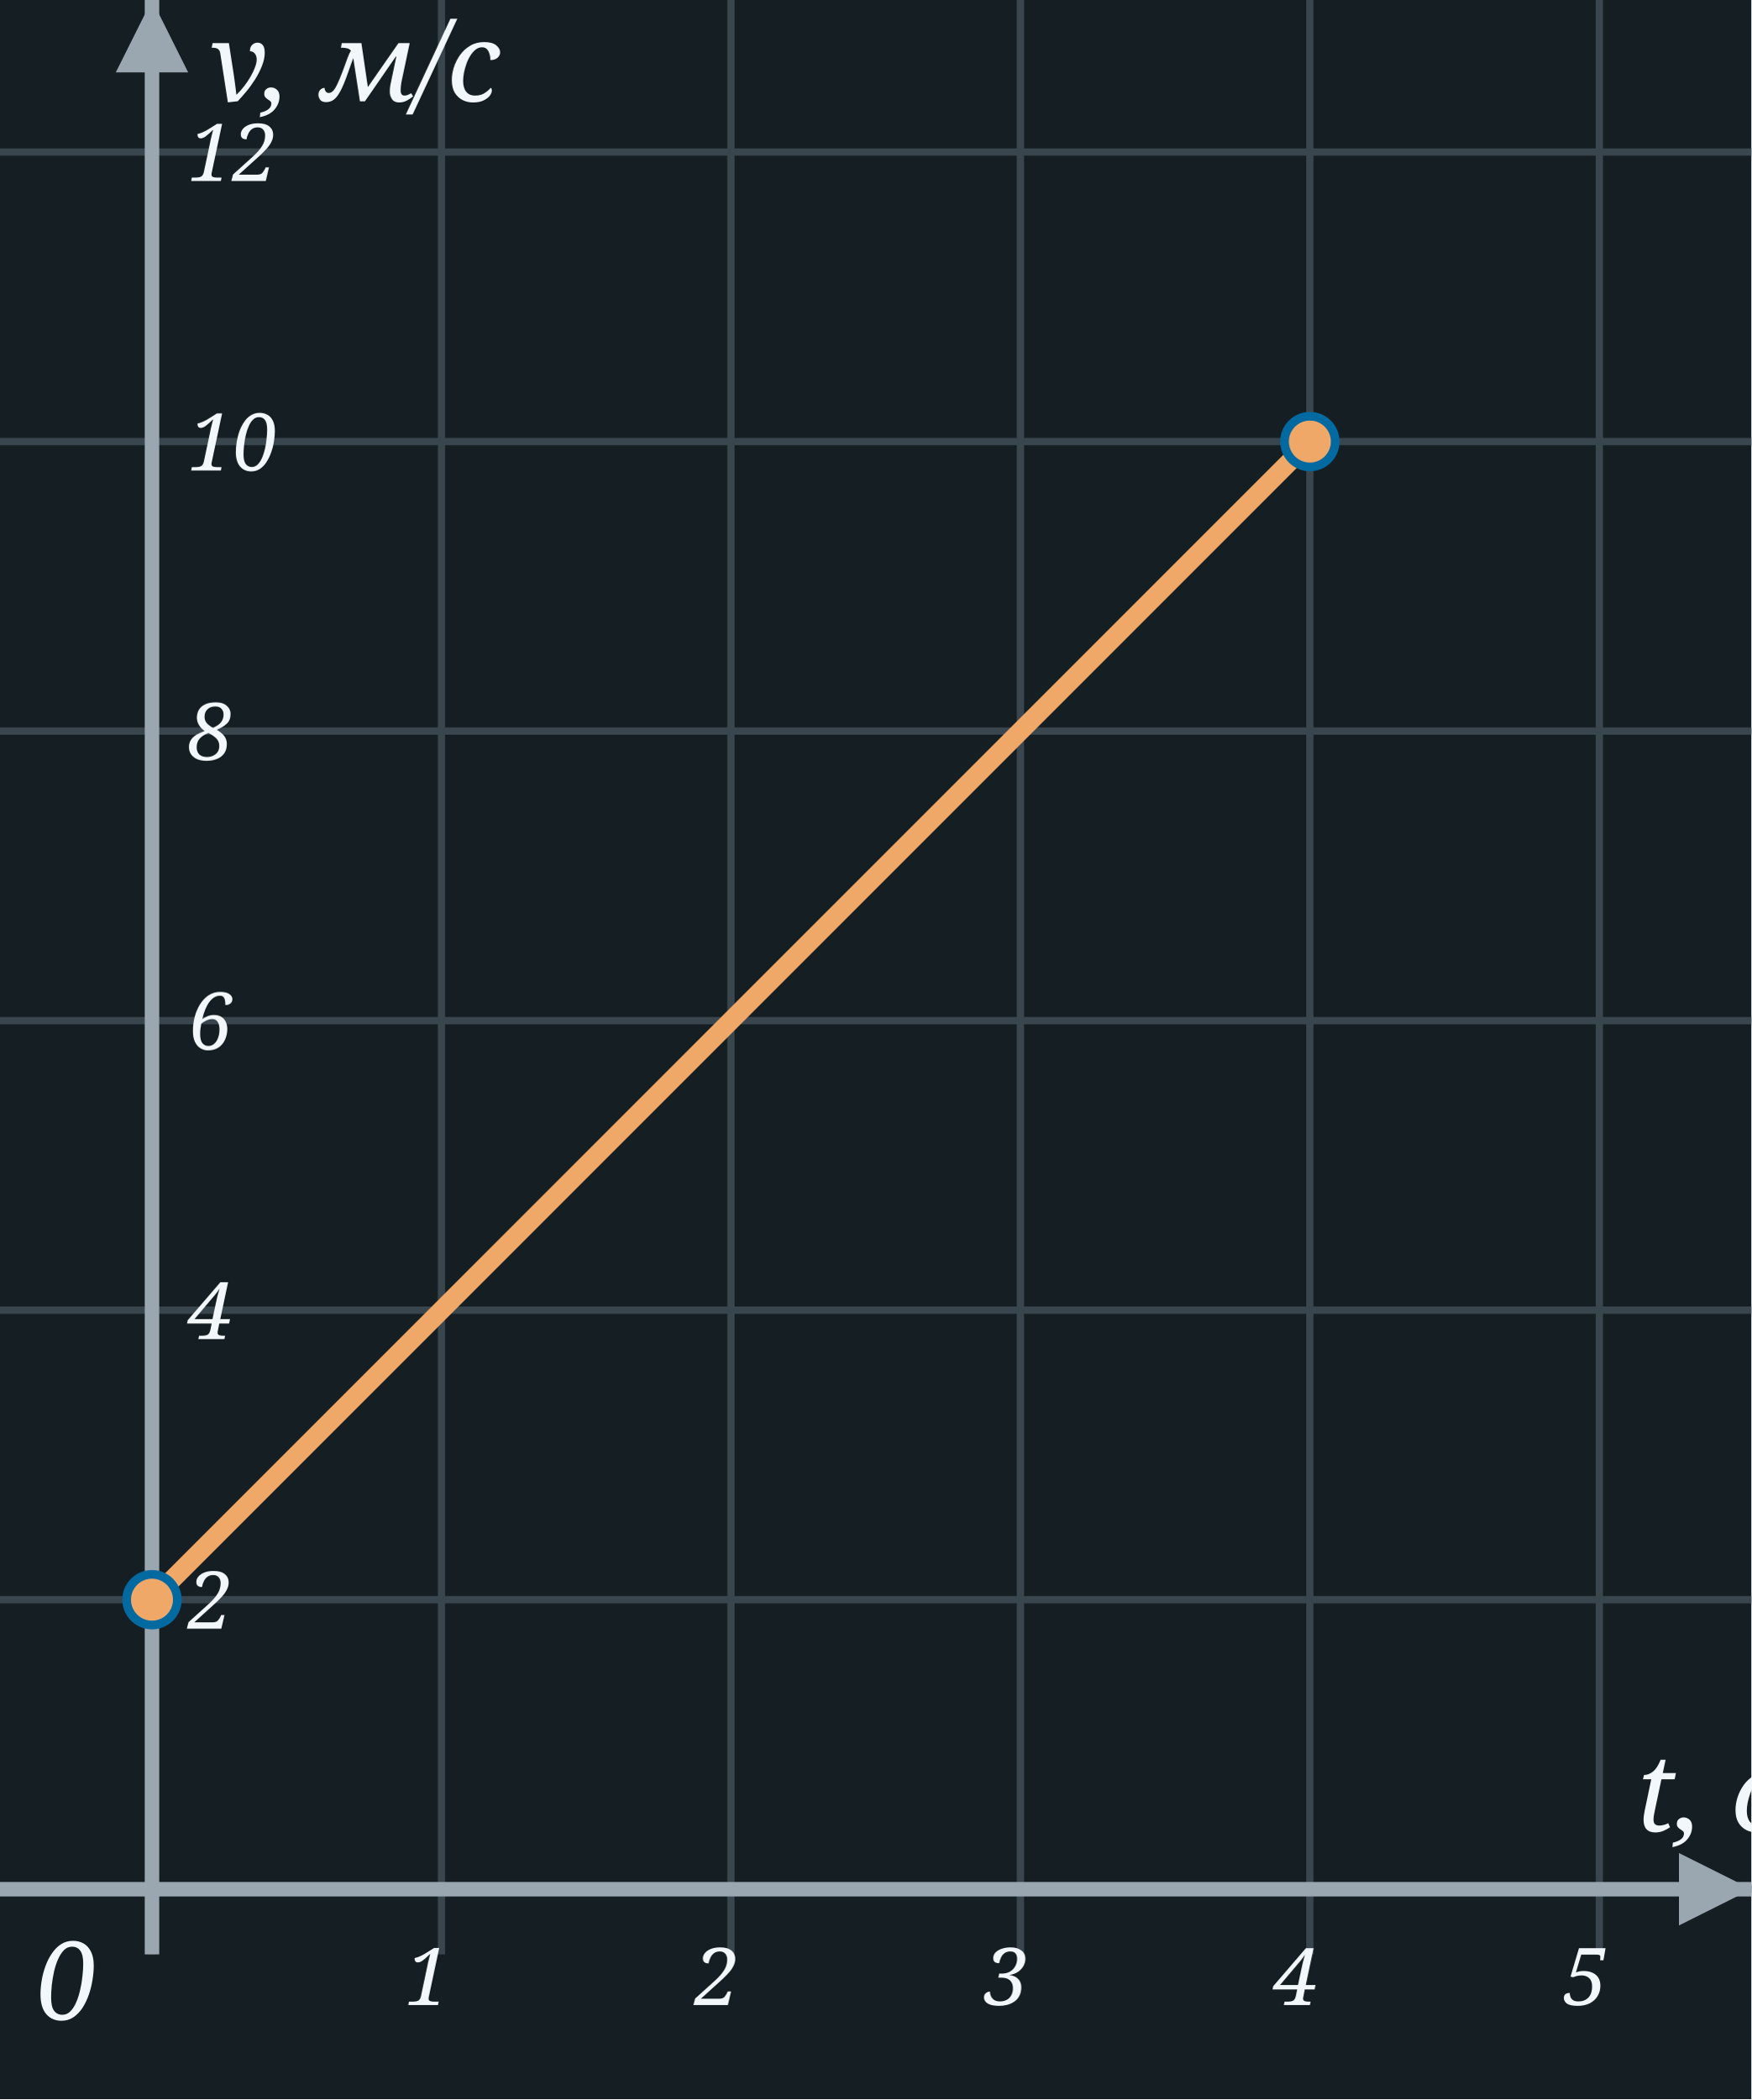
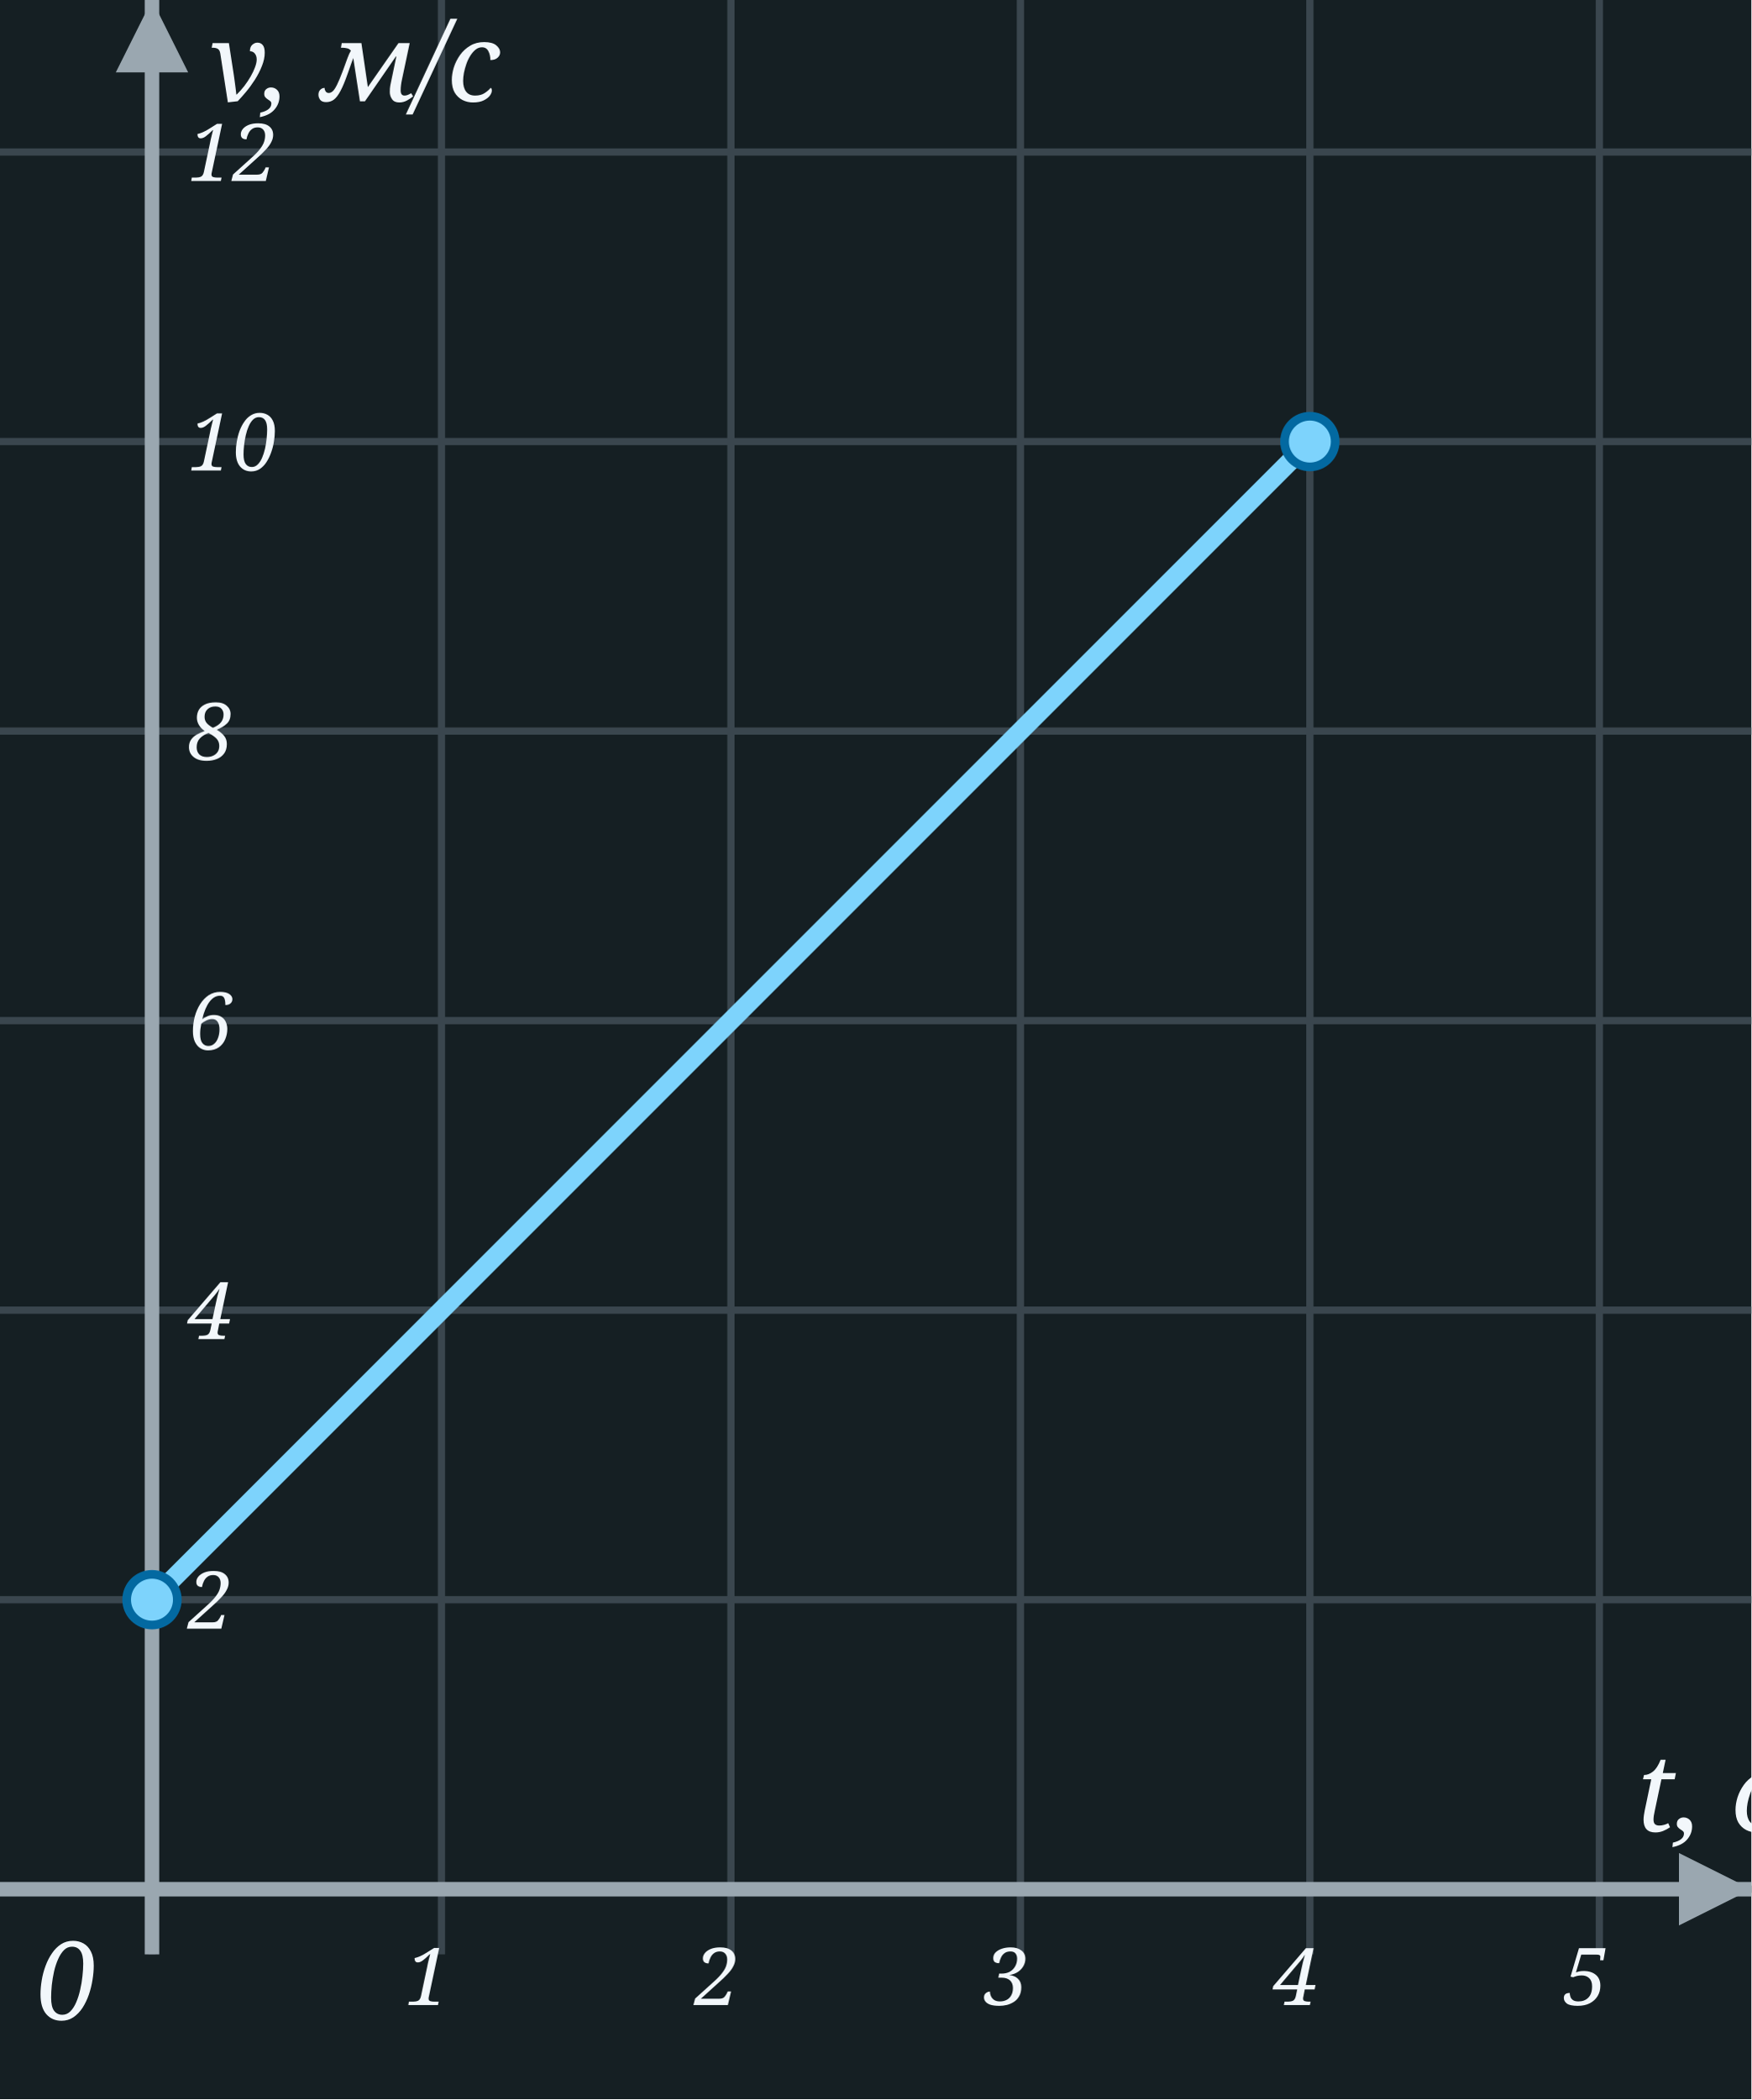
<svg xmlns="http://www.w3.org/2000/svg" width="242" height="290" viewBox="0 0 242 290">
  <rect x="0" y="0" width="242" height="290" fill="#151F23" />
  <line x1="21.0" y1="0" x2="21.0" y2="270" stroke="#3A464E" stroke-width="1" />
  <line x1="61.0" y1="0" x2="61.0" y2="270" stroke="#3A464E" stroke-width="1" />
  <line x1="101.0" y1="0" x2="101.0" y2="270" stroke="#3A464E" stroke-width="1" />
  <line x1="141.0" y1="0" x2="141.0" y2="270" stroke="#3A464E" stroke-width="1" />
  <line x1="181.0" y1="0" x2="181.0" y2="270" stroke="#3A464E" stroke-width="1" />
  <line x1="221.0" y1="0" x2="221.0" y2="270" stroke="#3A464E" stroke-width="1" />
  <line x1="0" y1="261.0" x2="242" y2="261.0" stroke="#3A464E" stroke-width="1" />
  <line x1="0" y1="221.0" x2="242" y2="221.0" stroke="#3A464E" stroke-width="1" />
  <line x1="0" y1="181.0" x2="242" y2="181.0" stroke="#3A464E" stroke-width="1" />
  <line x1="0" y1="141.0" x2="242" y2="141.0" stroke="#3A464E" stroke-width="1" />
  <line x1="0" y1="101.0" x2="242" y2="101.0" stroke="#3A464E" stroke-width="1" />
  <line x1="0" y1="61.0" x2="242" y2="61.0" stroke="#3A464E" stroke-width="1" />
  <line x1="0" y1="21.0" x2="242" y2="21.0" stroke="#3A464E" stroke-width="1" />
  <line x1="21.0" y1="270" x2="21.0" y2="0" stroke="#9AA7B0" stroke-width="2" />
  <polygon points="16.0,10 26.0,10 21.0,0" fill="#9AA7B0" />
  <line x1="0" y1="261.0" x2="242" y2="261.0" stroke="#9AA7B0" stroke-width="2" />
  <polygon points="232.0,256.0 232.0,266.0 242,261.0" fill="#9AA7B0" />
  <text x="5.0" y="279.0" font-family="Georgia, serif" font-style="italic" font-size="15" fill="#F2F7FB">0</text>
  <text x="226.0" y="253.0" font-family="Georgia, serif" font-style="italic" font-size="15" fill="#F2F7FB">t, с</text>
  <text x="29.0" y="14" font-family="Georgia, serif" font-style="italic" font-size="15" fill="#F2F7FB">v, м/с</text>
  <text x="56.0" y="277.0" font-family="Georgia, serif" font-style="italic" font-size="11" fill="#F2F7FB">1</text>
  <text x="96.0" y="277.0" font-family="Georgia, serif" font-style="italic" font-size="11" fill="#F2F7FB">2</text>
  <text x="136.0" y="277.0" font-family="Georgia, serif" font-style="italic" font-size="11" fill="#F2F7FB">3</text>
  <text x="176.0" y="277.0" font-family="Georgia, serif" font-style="italic" font-size="11" fill="#F2F7FB">4</text>
  <text x="216.0" y="277.0" font-family="Georgia, serif" font-style="italic" font-size="11" fill="#F2F7FB">5</text>
  <text x="26.0" y="225.0" font-family="Georgia, serif" font-style="italic" font-size="11" fill="#F2F7FB">2</text>
  <text x="26.0" y="185.0" font-family="Georgia, serif" font-style="italic" font-size="11" fill="#F2F7FB">4</text>
  <text x="26.0" y="145.0" font-family="Georgia, serif" font-style="italic" font-size="11" fill="#F2F7FB">6</text>
  <text x="26.0" y="105.0" font-family="Georgia, serif" font-style="italic" font-size="11" fill="#F2F7FB">8</text>
  <text x="26.0" y="65.0" font-family="Georgia, serif" font-style="italic" font-size="11" fill="#F2F7FB">10</text>
  <text x="26.0" y="25.0" font-family="Georgia, serif" font-style="italic" font-size="11" fill="#F2F7FB">12</text>
-   <path d="M 21.0,221.0 L 181.0,61.0" fill="none" stroke="#f0a868" stroke-width="2.6" stroke-linecap="round" stroke-linejoin="round" />
-   <circle cx="21.0" cy="221.0" r="3.5" fill="#f0a868" stroke="#0369a1" stroke-width="1.2" />
-   <circle cx="181.0" cy="61.0" r="3.5" fill="#f0a868" stroke="#0369a1" stroke-width="1.2" />
+   <path d="M 21.0,221.0 L 181.0,61.0" fill="none" stroke="#7dd3fc" stroke-width="2.6" stroke-linecap="round" stroke-linejoin="round" />
+   <circle cx="21.0" cy="221.0" r="3.5" fill="#7dd3fc" stroke="#0369a1" stroke-width="1.2" />
+   <circle cx="181.0" cy="61.0" r="3.5" fill="#7dd3fc" stroke="#0369a1" stroke-width="1.2" />
</svg>
